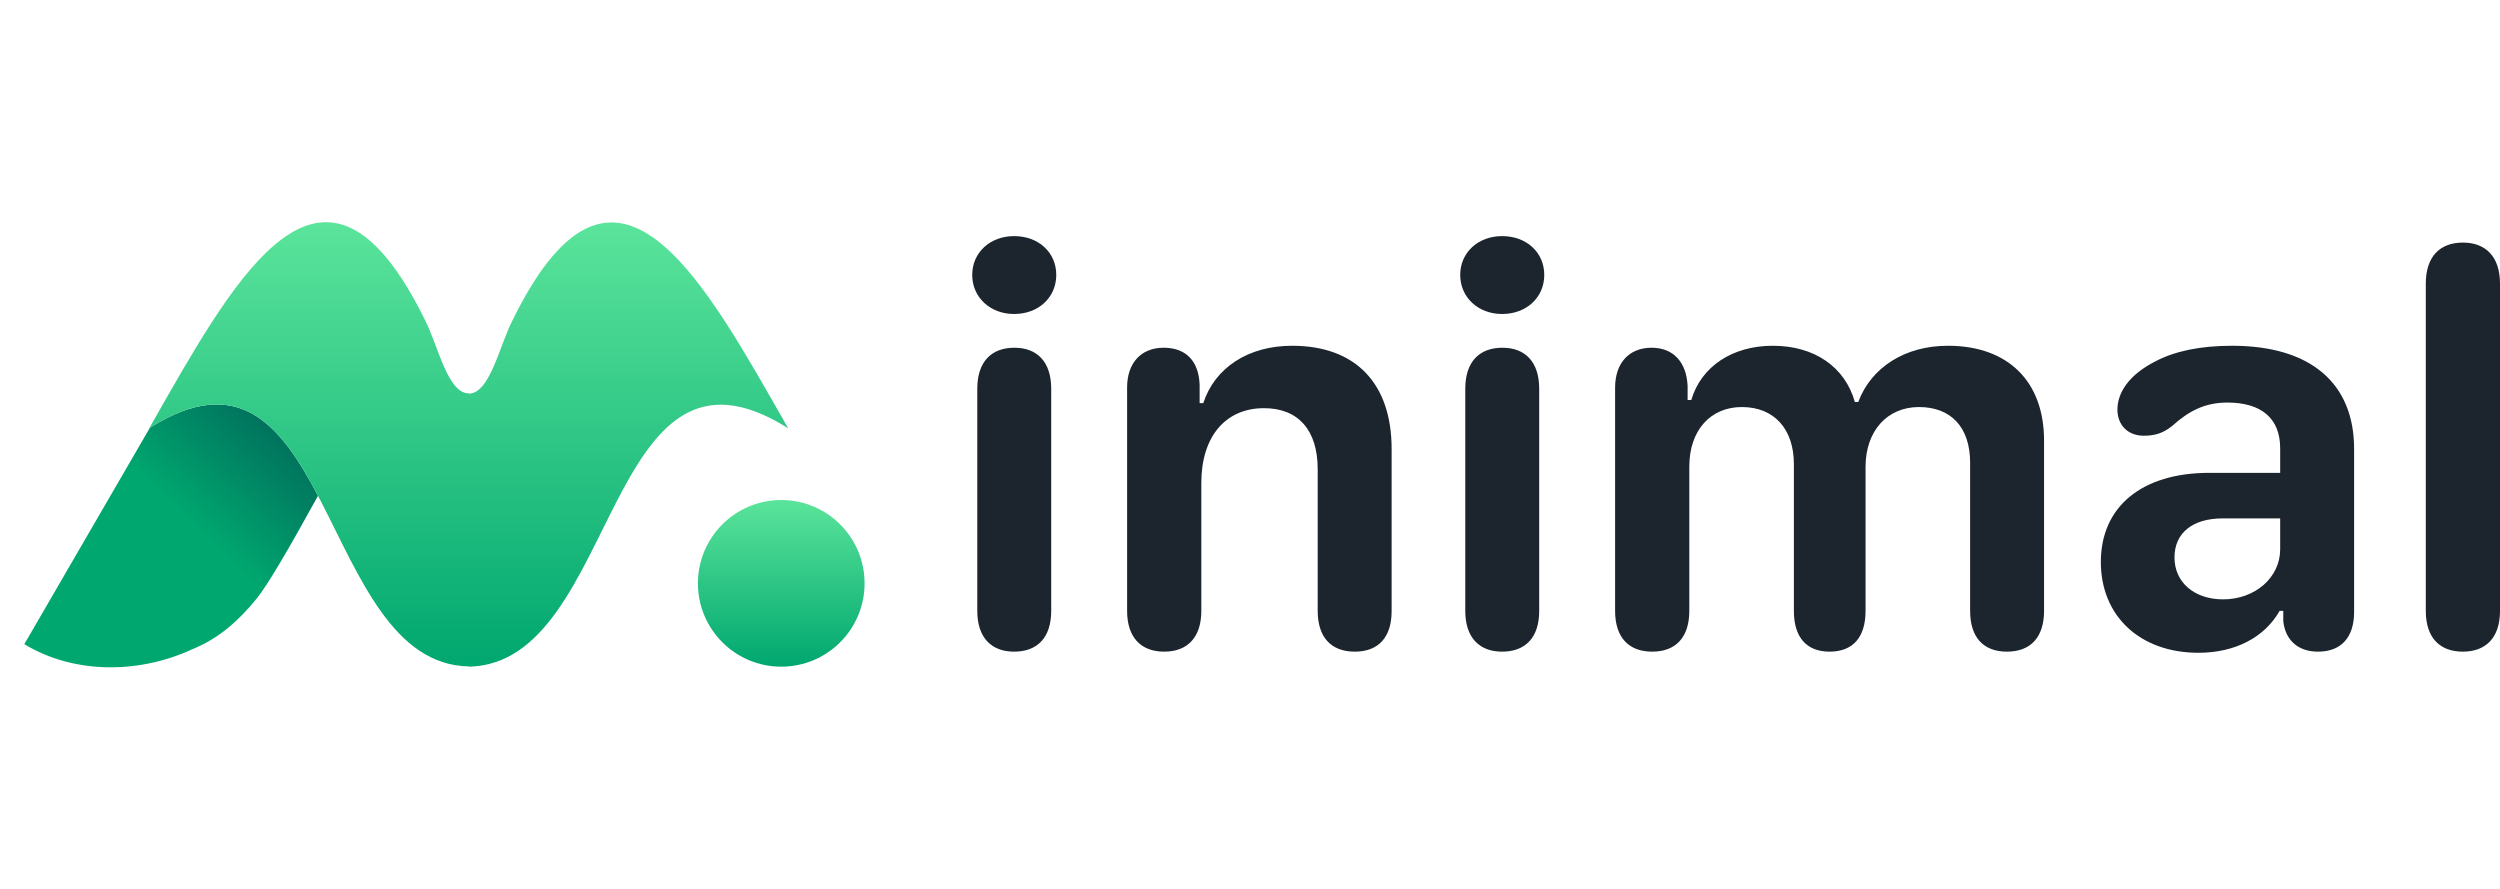
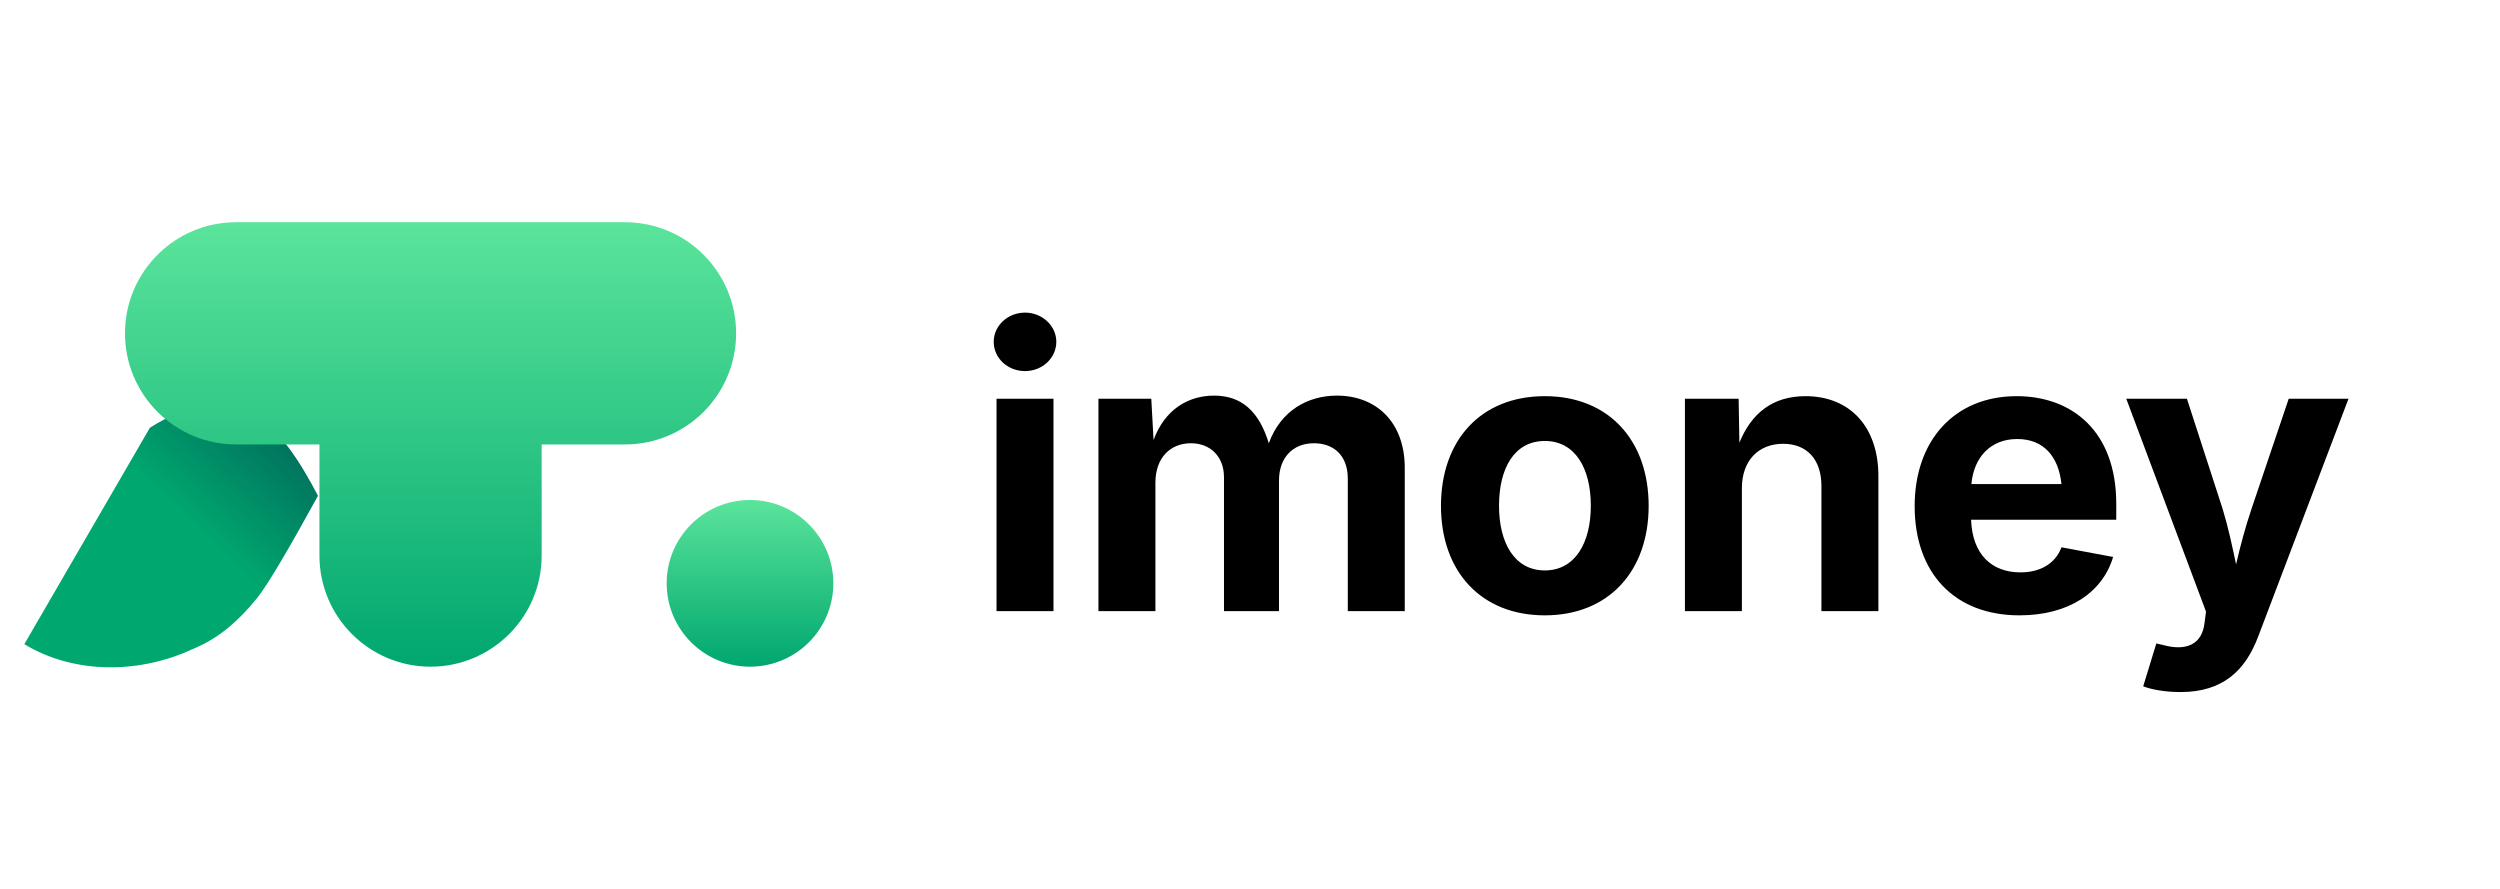
<svg xmlns="http://www.w3.org/2000/svg" width="360" height="128" viewBox="0 0 360 128" fill="none">
-   <path d="M21.588 61.59C34.378 53.546 40.459 61.254 45.792 71.393C41.379 79.429 38.459 84.333 37.033 86.105C34.343 89.447 31.409 91.978 27.8 93.438C20.214 97.004 10.783 97.17 3.5 92.762L21.588 61.59Z" fill="url(#paint0_linear_4107_1209908)" />
-   <path fill-rule="evenodd" clip-rule="evenodd" d="M111.078 57.431C99.51 37.193 87.552 18.124 73.817 46.096C71.938 49.691 70.568 56.68 67.5 56.68V56.644C64.432 56.644 63.063 49.656 61.184 46.06C47.447 18.089 35.49 37.157 23.922 57.396C23.052 58.922 22.216 60.379 21.5 61.645C48.01 44.863 45.778 95.562 67.5 95.965V96C89.223 95.597 86.99 44.899 113.5 61.68C112.785 60.414 111.949 58.958 111.078 57.431" fill="url(#paint1_linear_4107_1209908)" />
-   <path fill-rule="evenodd" clip-rule="evenodd" d="M112.5 96C119.127 96 124.5 90.627 124.5 84C124.5 77.373 119.127 72 112.5 72C105.873 72 100.5 77.373 100.5 84C100.5 90.627 105.873 96 112.5 96" fill="url(#paint2_linear_4107_1209908)" />
-   <path fill-rule="evenodd" clip-rule="evenodd" d="M146.031 45.215C149.553 45.215 152.103 42.826 152.103 39.587C152.103 36.348 149.553 34 146.031 34C142.591 34 140 36.348 140 39.587C140 42.826 142.591 45.215 146.031 45.215ZM146.031 93.838C149.351 93.838 151.374 91.854 151.374 87.968V55.984C151.374 52.097 149.351 50.073 146.072 50.073C142.753 50.073 140.729 52.097 140.729 55.984V87.968C140.729 91.814 142.753 93.838 146.031 93.838ZM200.394 88.008C200.394 91.773 198.491 93.838 195.091 93.838C191.65 93.838 189.748 91.733 189.748 87.968V67.563C189.748 61.935 186.955 58.777 182.017 58.777C176.471 58.777 172.99 62.866 172.99 69.547V87.968C172.99 91.733 171.047 93.838 167.647 93.838C164.247 93.838 162.304 91.733 162.304 87.968V55.781C162.304 52.259 164.328 50.073 167.566 50.073C170.764 50.073 172.626 51.976 172.747 55.417V58.049H173.273C174.933 52.947 179.75 49.789 186.064 49.789C195.213 49.789 200.394 55.215 200.394 64.648V88.008ZM216.302 45.215C219.823 45.215 222.374 42.826 222.374 39.587C222.374 36.348 219.823 34 216.302 34C212.861 34 210.27 36.348 210.27 39.587C210.27 42.826 212.861 45.215 216.302 45.215ZM221.645 87.968C221.645 91.854 219.621 93.838 216.302 93.838C213.023 93.838 210.999 91.814 210.999 87.968V55.984C210.999 52.097 213.023 50.073 216.342 50.073C219.621 50.073 221.645 52.097 221.645 55.984V87.968ZM289.001 93.838C292.401 93.838 294.344 91.773 294.344 87.968V63.433C294.344 54.931 289.163 49.789 280.5 49.789C274.307 49.789 269.45 52.907 267.588 57.887H267.102C265.685 52.866 261.314 49.789 255.282 49.789C249.454 49.789 244.96 52.785 243.544 57.603H243.017V55.579C242.856 52.138 240.953 50.073 237.836 50.073C234.598 50.073 232.574 52.259 232.574 55.822V87.968C232.574 91.773 234.517 93.838 237.917 93.838C241.317 93.838 243.26 91.773 243.26 87.968V67.198C243.26 61.976 246.296 58.615 250.83 58.615C255.444 58.615 258.318 61.733 258.318 66.834V87.968C258.318 91.773 260.14 93.838 263.459 93.838C266.819 93.838 268.64 91.773 268.64 87.968V67.239C268.64 62.057 271.757 58.615 276.331 58.615C280.946 58.615 283.698 61.53 283.698 66.632V87.968C283.698 91.773 285.601 93.838 289.001 93.838ZM328.265 87.968C326.079 91.814 321.829 94 316.567 94C308.188 94 302.521 88.737 302.521 80.923C302.521 72.988 308.39 68.089 318.145 68.089H328.346V64.567C328.346 60.235 325.634 57.968 320.736 57.968C317.498 57.968 315.19 59.182 312.802 61.328C311.588 62.3 310.454 62.745 308.714 62.745C306.366 62.745 304.909 61.166 304.909 58.98C304.909 56.47 306.65 53.919 310.414 52.016C313.126 50.599 316.729 49.789 321.424 49.789C332.677 49.789 338.992 55.134 338.992 64.648V88.13C338.992 91.773 337.13 93.838 333.811 93.838C330.977 93.838 329.115 92.259 328.791 89.466V87.968H328.265ZM320.129 86.308C315.96 86.308 313.126 83.838 313.126 80.275C313.126 76.753 315.717 74.648 320.088 74.648H328.346V79.101C328.346 83.15 324.743 86.308 320.129 86.308ZM360 87.968C360 91.854 357.936 93.838 354.657 93.838C351.338 93.838 349.314 91.854 349.314 87.968V40.842C349.314 36.956 351.338 34.931 354.657 34.931C357.936 34.931 360 36.956 360 40.842V87.968Z" fill="#1C252E" />
+   <path d="M21.588 61.59C34.378 53.546 40.459 61.254 45.792 71.393C41.379 79.429 38.459 84.333 37.033 86.105C34.343 89.447 31.409 91.978 27.8 93.438C20.214 97.004 10.783 97.17 3.5 92.762L21.588 61.59Z" fill="url(#paint0_linear)" />
+   <rect x="18" y="32" width="88" height="32" rx="16" fill="url(#paint1_linear)" />
+   <rect x="46" y="48" width="32" height="48" rx="16" fill="url(#paint1_linear)" />
+   <circle cx="108" cy="84" r="12" fill="url(#paint2_linear)" />
+   <text x="140" y="88" fill="currentColor" style="       font-family: 'Public Sans', Inter, system-ui, -apple-system, Segoe UI, Roboto, Arial, sans-serif;       font-size: 56px;       font-weight: 700;       letter-spacing: -0.5px;     ">
+     imoney
+   </text>
  <defs>
-     <linearGradient id="paint0_linear_4107_1209908" x1="38" y1="41.947" x2="16.381" y2="64.906" gradientUnits="userSpaceOnUse">
-       <stop stop-color="#004B50" />
-       <stop offset="1" stop-color="#00A76F" />
+     <linearGradient id="paint0_linear" x1="38" y1="41.947" x2="16.381" y2="64.906" gradientUnits="userSpaceOnUse">
+       <stop stop-color="var(--mui-palette-primary-dark, #004B50)" />
+       <stop offset="1" stop-color="var(--mui-palette-primary-main, #00A76F)" />
    </linearGradient>
-     <linearGradient id="paint1_linear_4107_1209908" x1="21.5" y1="32" x2="21.5" y2="96" gradientUnits="userSpaceOnUse">
-       <stop stop-color="#5BE49B" />
-       <stop offset="1" stop-color="#00A76F" />
+     <linearGradient id="paint1_linear" x1="21.5" y1="32" x2="21.5" y2="96" gradientUnits="userSpaceOnUse">
+       <stop stop-color="var(--mui-palette-primary-light, #5BE49B)" />
+       <stop offset="1" stop-color="var(--mui-palette-primary-main, #00A76F)" />
    </linearGradient>
-     <linearGradient id="paint2_linear_4107_1209908" x1="100.5" y1="72" x2="100.5" y2="96" gradientUnits="userSpaceOnUse">
-       <stop stop-color="#5BE49B" />
-       <stop offset="1" stop-color="#00A76F" />
+     <linearGradient id="paint2_linear" x1="96" y1="72" x2="96" y2="96" gradientUnits="userSpaceOnUse">
+       <stop stop-color="var(--mui-palette-primary-light, #5BE49B)" />
+       <stop offset="1" stop-color="var(--mui-palette-primary-main, #00A76F)" />
    </linearGradient>
  </defs>
</svg>
